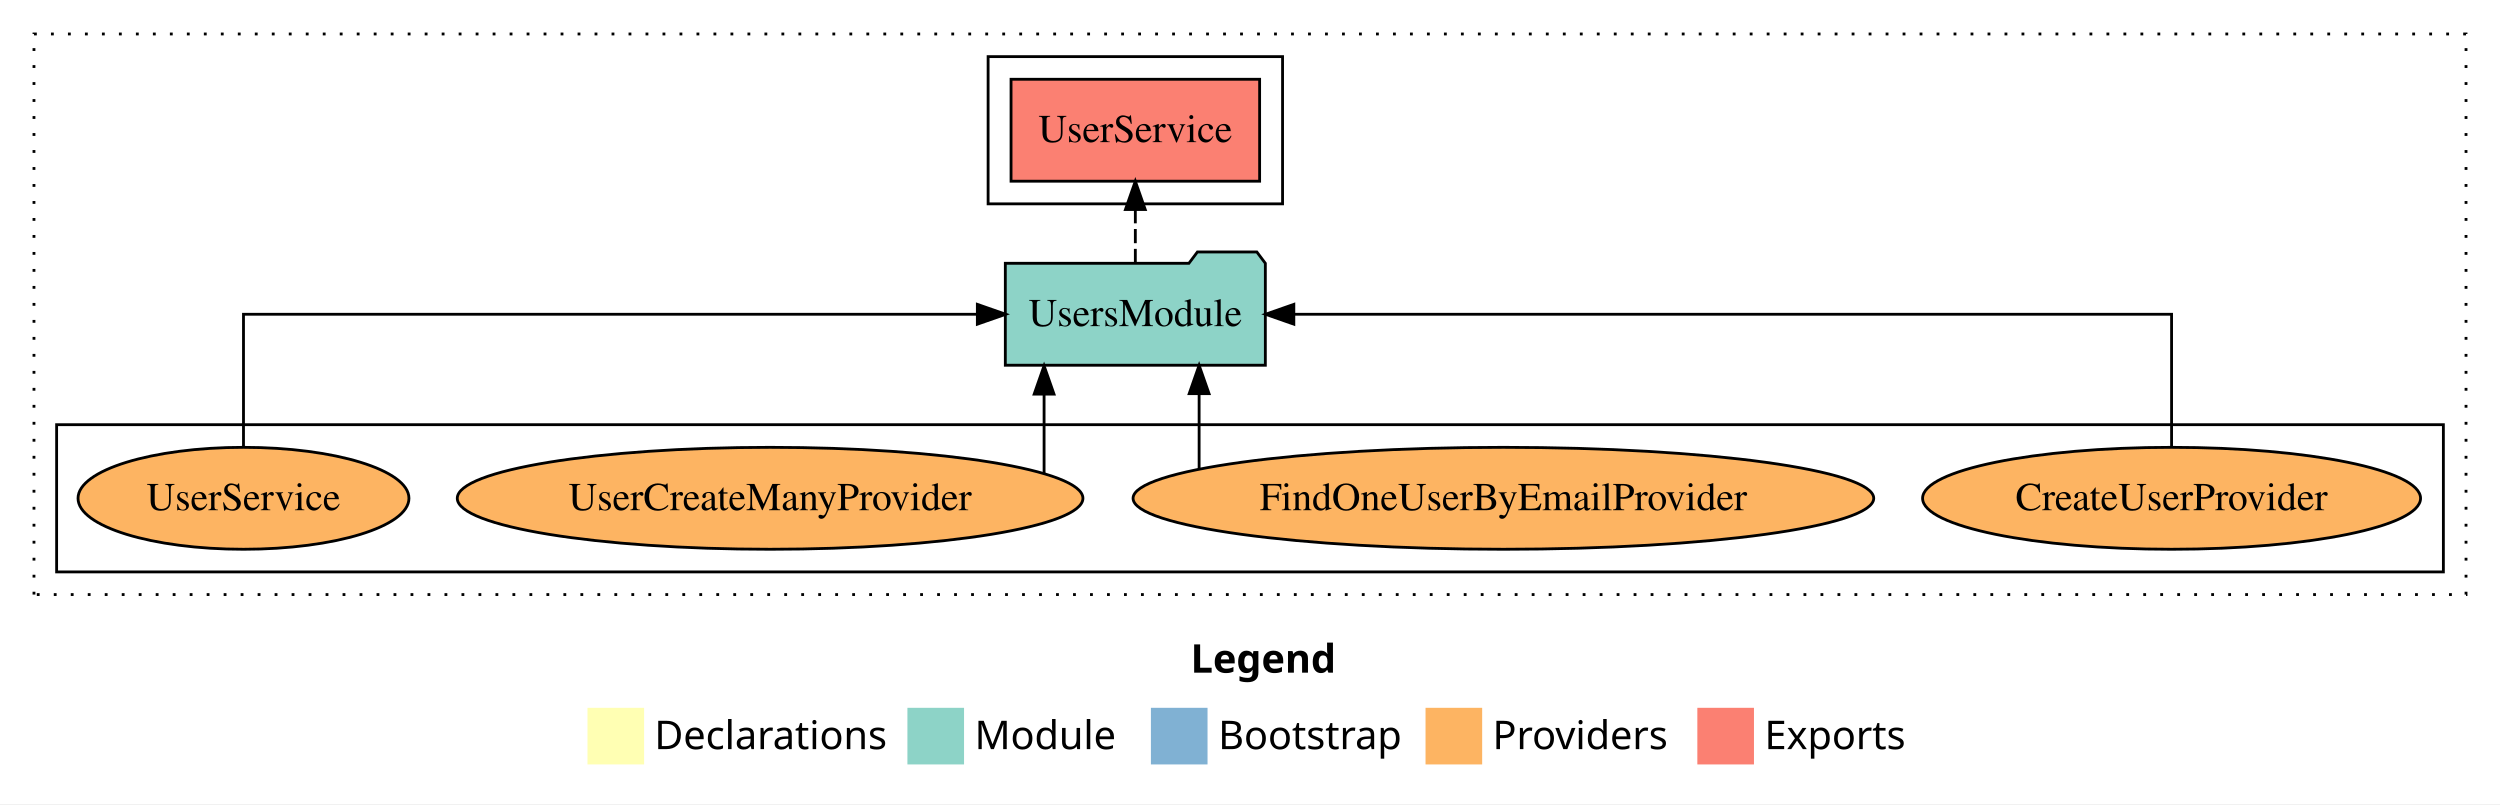
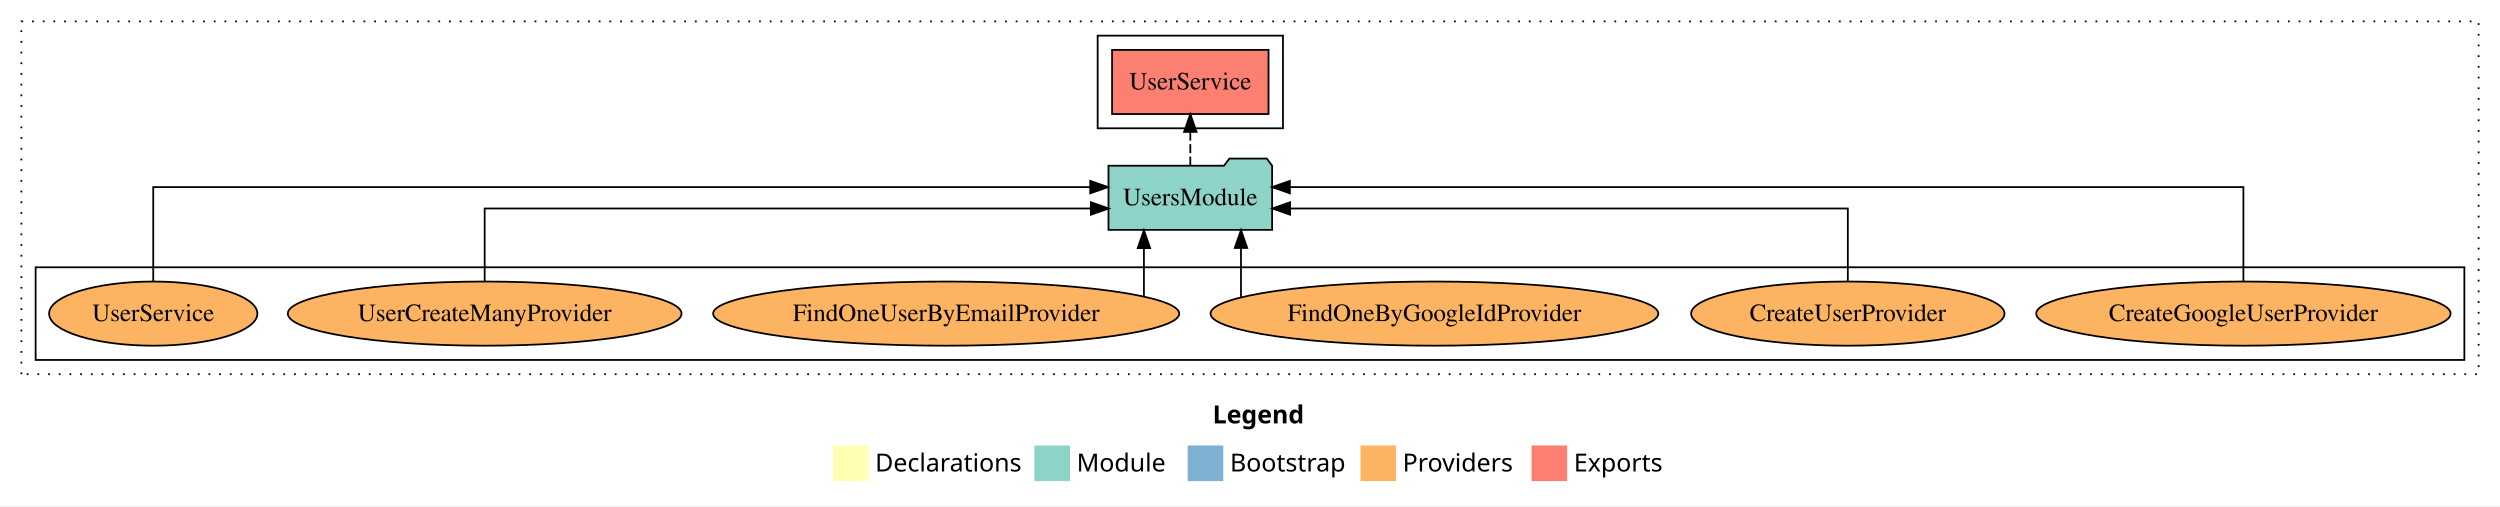
- <svg xmlns="http://www.w3.org/2000/svg" width="883pt" height="284pt" viewBox="0.00 0.00 883.00 284.00">
+ <svg xmlns="http://www.w3.org/2000/svg" width="1403pt" height="284pt" viewBox="0.00 0.00 1403.00 284.00">
  <g id="graph0" class="graph" transform="scale(1 1) rotate(0) translate(4 280)">
-     <polygon fill="white" stroke="transparent" points="-4,4 -4,-280 879,-280 879,4 -4,4" />
-     <text text-anchor="start" x="416.51" y="-42.4" font-family="Times-12" font-weight="bold" font-size="14.00">Legend</text>
-     <polygon fill="#ffffb3" stroke="transparent" points="203.5,-10 203.5,-30 223.5,-30 223.5,-10 203.5,-10" />
-     <text text-anchor="start" x="227.13" y="-15.4" font-family="Times-12" font-size="14.00">  Declarations</text>
-     <polygon fill="#8dd3c7" stroke="transparent" points="316.5,-10 316.5,-30 336.5,-30 336.5,-10 316.5,-10" />
-     <text text-anchor="start" x="340.23" y="-15.4" font-family="Times-12" font-size="14.00">  Module</text>
-     <polygon fill="#80b1d3" stroke="transparent" points="402.5,-10 402.5,-30 422.5,-30 422.5,-10 402.5,-10" />
-     <text text-anchor="start" x="426.28" y="-15.4" font-family="Times-12" font-size="14.00">  Bootstrap</text>
-     <polygon fill="#fdb462" stroke="transparent" points="499.5,-10 499.5,-30 519.5,-30 519.5,-10 499.5,-10" />
-     <text text-anchor="start" x="523.17" y="-15.4" font-family="Times-12" font-size="14.00">  Providers</text>
-     <polygon fill="#fb8072" stroke="transparent" points="595.5,-10 595.5,-30 615.5,-30 615.5,-10 595.5,-10" />
-     <text text-anchor="start" x="619.23" y="-15.4" font-family="Times-12" font-size="14.00">  Exports</text>
+     <polygon fill="white" stroke="transparent" points="-4,4 -4,-280 1399,-280 1399,4 -4,4" />
+     <text text-anchor="start" x="676.51" y="-42.4" font-family="Times-12" font-weight="bold" font-size="14.00">Legend</text>
+     <polygon fill="#ffffb3" stroke="transparent" points="463.5,-10 463.5,-30 483.5,-30 483.5,-10 463.5,-10" />
+     <text text-anchor="start" x="487.13" y="-15.4" font-family="Times-12" font-size="14.00">  Declarations</text>
+     <polygon fill="#8dd3c7" stroke="transparent" points="576.5,-10 576.5,-30 596.5,-30 596.5,-10 576.5,-10" />
+     <text text-anchor="start" x="600.23" y="-15.4" font-family="Times-12" font-size="14.00">  Module</text>
+     <polygon fill="#80b1d3" stroke="transparent" points="662.5,-10 662.5,-30 682.5,-30 682.5,-10 662.5,-10" />
+     <text text-anchor="start" x="686.28" y="-15.4" font-family="Times-12" font-size="14.00">  Bootstrap</text>
+     <polygon fill="#fdb462" stroke="transparent" points="759.5,-10 759.5,-30 779.5,-30 779.5,-10 759.5,-10" />
+     <text text-anchor="start" x="783.17" y="-15.4" font-family="Times-12" font-size="14.00">  Providers</text>
+     <polygon fill="#fb8072" stroke="transparent" points="855.5,-10 855.5,-30 875.5,-30 875.5,-10 855.5,-10" />
+     <text text-anchor="start" x="879.23" y="-15.4" font-family="Times-12" font-size="14.00">  Exports</text>
    <g id="clust1" class="cluster">
-       <polygon fill="none" stroke="black" stroke-dasharray="1,5" points="8,-70 8,-268 867,-268 867,-70 8,-70" />
+       <polygon fill="none" stroke="black" stroke-dasharray="1,5" points="8,-70 8,-268 1387,-268 1387,-70 8,-70" />
+     </g>
+     <g id="clust4" class="cluster">
+       <polygon fill="none" stroke="black" points="612,-208 612,-260 716,-260 716,-208 612,-208" />
    </g>
    <g id="clust6" class="cluster">
-       <polygon fill="none" stroke="black" points="16,-78 16,-130 859,-130 859,-78 16,-78" />
-     </g>
-     <g id="clust4" class="cluster">
-       <polygon fill="none" stroke="black" points="345,-208 345,-260 449,-260 449,-208 345,-208" />
+       <polygon fill="none" stroke="black" points="16,-78 16,-130 1379,-130 1379,-78 16,-78" />
    </g>
    <g id="node1" class="node">
-       <polygon fill="#fb8072" stroke="black" points="440.9,-252 353.1,-252 353.1,-216 440.9,-216 440.9,-252" />
-       <text text-anchor="middle" x="397" y="-229.8" font-family="Times,serif" font-size="14.00">UserService </text>
+       <polygon fill="#fb8072" stroke="black" points="707.9,-252 620.1,-252 620.1,-216 707.9,-216 707.9,-252" />
+       <text text-anchor="middle" x="664" y="-229.8" font-family="Times,serif" font-size="14.00">UserService </text>
    </g>
    <g id="node2" class="node">
-       <polygon fill="#8dd3c7" stroke="black" points="442.92,-187 439.92,-191 418.92,-191 415.92,-187 351.08,-187 351.08,-151 442.92,-151 442.92,-187" />
-       <text text-anchor="middle" x="397" y="-164.8" font-family="Times,serif" font-size="14.00">UsersModule</text>
+       <polygon fill="#8dd3c7" stroke="black" points="709.92,-187 706.92,-191 685.92,-191 682.92,-187 618.08,-187 618.08,-151 709.92,-151 709.92,-187" />
+       <text text-anchor="middle" x="664" y="-164.8" font-family="Times,serif" font-size="14.00">UsersModule</text>
    </g>
    <g id="edge1" class="edge">
-       <path fill="none" stroke="black" stroke-dasharray="5,2" d="M397,-187.11C397,-187.11 397,-205.99 397,-205.99" />
-       <polygon fill="black" stroke="black" points="393.5,-205.99 397,-215.99 400.5,-205.99 393.5,-205.99" />
+       <path fill="none" stroke="black" stroke-dasharray="5,2" d="M664,-187.11C664,-187.11 664,-205.99 664,-205.99" />
+       <polygon fill="black" stroke="black" points="660.5,-205.99 664,-215.99 667.5,-205.99 660.5,-205.99" />
    </g>
    <g id="node3" class="node">
-       <ellipse fill="#fdb462" stroke="black" cx="763" cy="-104" rx="87.94" ry="18" />
-       <text text-anchor="middle" x="763" y="-99.8" font-family="Times,serif" font-size="14.00">CreateUserProvider</text>
+       <ellipse fill="#fdb462" stroke="black" cx="1255" cy="-104" rx="116.29" ry="18" />
+       <text text-anchor="middle" x="1255" y="-99.8" font-family="Times,serif" font-size="14.00">CreateGoogleUserProvider</text>
    </g>
    <g id="edge2" class="edge">
-       <path fill="none" stroke="black" d="M763,-122.11C763,-141.34 763,-169 763,-169 763,-169 452.98,-169 452.98,-169" />
-       <polygon fill="black" stroke="black" points="452.98,-165.5 442.98,-169 452.98,-172.5 452.98,-165.5" />
+       <path fill="none" stroke="black" d="M1255,-122.28C1255,-143.32 1255,-175 1255,-175 1255,-175 719.88,-175 719.88,-175" />
+       <polygon fill="black" stroke="black" points="719.88,-171.5 709.88,-175 719.88,-178.5 719.88,-171.5" />
    </g>
    <g id="node4" class="node">
+       <ellipse fill="#fdb462" stroke="black" cx="1033" cy="-104" rx="87.94" ry="18" />
+       <text text-anchor="middle" x="1033" y="-99.8" font-family="Times,serif" font-size="14.00">CreateUserProvider</text>
+     </g>
+     <g id="edge3" class="edge">
+       <path fill="none" stroke="black" d="M1033,-122.02C1033,-139.37 1033,-163 1033,-163 1033,-163 719.99,-163 719.99,-163" />
+       <polygon fill="black" stroke="black" points="719.99,-159.5 709.99,-163 719.99,-166.5 719.99,-159.5" />
+     </g>
+     <g id="node5" class="node">
+       <ellipse fill="#fdb462" stroke="black" cx="801" cy="-104" rx="125.65" ry="18" />
+       <text text-anchor="middle" x="801" y="-99.8" font-family="Times,serif" font-size="14.00">FindOneByGoogleIdProvider</text>
+     </g>
+     <g id="edge4" class="edge">
+       <path fill="none" stroke="black" d="M692.44,-113.31C692.44,-113.31 692.44,-140.85 692.44,-140.85" />
+       <polygon fill="black" stroke="black" points="688.94,-140.85 692.44,-150.85 695.94,-140.85 688.94,-140.85" />
+     </g>
+     <g id="node6" class="node">
      <ellipse fill="#fdb462" stroke="black" cx="527" cy="-104" rx="130.8" ry="18" />
      <text text-anchor="middle" x="527" y="-99.8" font-family="Times,serif" font-size="14.00">FindOneUserByEmailProvider</text>
    </g>
-     <g id="edge3" class="edge">
-       <path fill="none" stroke="black" d="M419.53,-114.44C419.53,-114.44 419.53,-140.97 419.53,-140.97" />
-       <polygon fill="black" stroke="black" points="416.03,-140.97 419.53,-150.97 423.03,-140.97 416.03,-140.97" />
+     <g id="edge5" class="edge">
+       <path fill="none" stroke="black" d="M637.97,-113.59C637.97,-113.59 637.97,-140.75 637.97,-140.75" />
+       <polygon fill="black" stroke="black" points="634.47,-140.75 637.97,-150.75 641.47,-140.75 634.47,-140.75" />
    </g>
-     <g id="node5" class="node">
+     <g id="node7" class="node">
      <ellipse fill="#fdb462" stroke="black" cx="268" cy="-104" rx="110.49" ry="18" />
      <text text-anchor="middle" x="268" y="-99.8" font-family="Times,serif" font-size="14.00">UserCreateManyProvider</text>
    </g>
-     <g id="edge4" class="edge">
-       <path fill="none" stroke="black" d="M364.77,-112.77C364.77,-112.77 364.77,-140.8 364.77,-140.8" />
-       <polygon fill="black" stroke="black" points="361.27,-140.8 364.77,-150.8 368.27,-140.8 361.27,-140.8" />
+     <g id="edge6" class="edge">
+       <path fill="none" stroke="black" d="M268,-122.02C268,-139.37 268,-163 268,-163 268,-163 608.19,-163 608.19,-163" />
+       <polygon fill="black" stroke="black" points="608.19,-166.5 618.19,-163 608.19,-159.5 608.19,-166.5" />
    </g>
-     <g id="node6" class="node">
+     <g id="node8" class="node">
      <ellipse fill="#fdb462" stroke="black" cx="82" cy="-104" rx="58.44" ry="18" />
      <text text-anchor="middle" x="82" y="-99.8" font-family="Times,serif" font-size="14.00">UserService</text>
    </g>
-     <g id="edge5" class="edge">
-       <path fill="none" stroke="black" d="M82,-122.11C82,-141.34 82,-169 82,-169 82,-169 341.2,-169 341.2,-169" />
-       <polygon fill="black" stroke="black" points="341.2,-172.5 351.2,-169 341.2,-165.5 341.2,-172.5" />
+     <g id="edge7" class="edge">
+       <path fill="none" stroke="black" d="M82,-122.28C82,-143.32 82,-175 82,-175 82,-175 607.84,-175 607.84,-175" />
+       <polygon fill="black" stroke="black" points="607.84,-178.5 617.84,-175 607.84,-171.5 607.84,-178.5" />
    </g>
  </g>
</svg>
